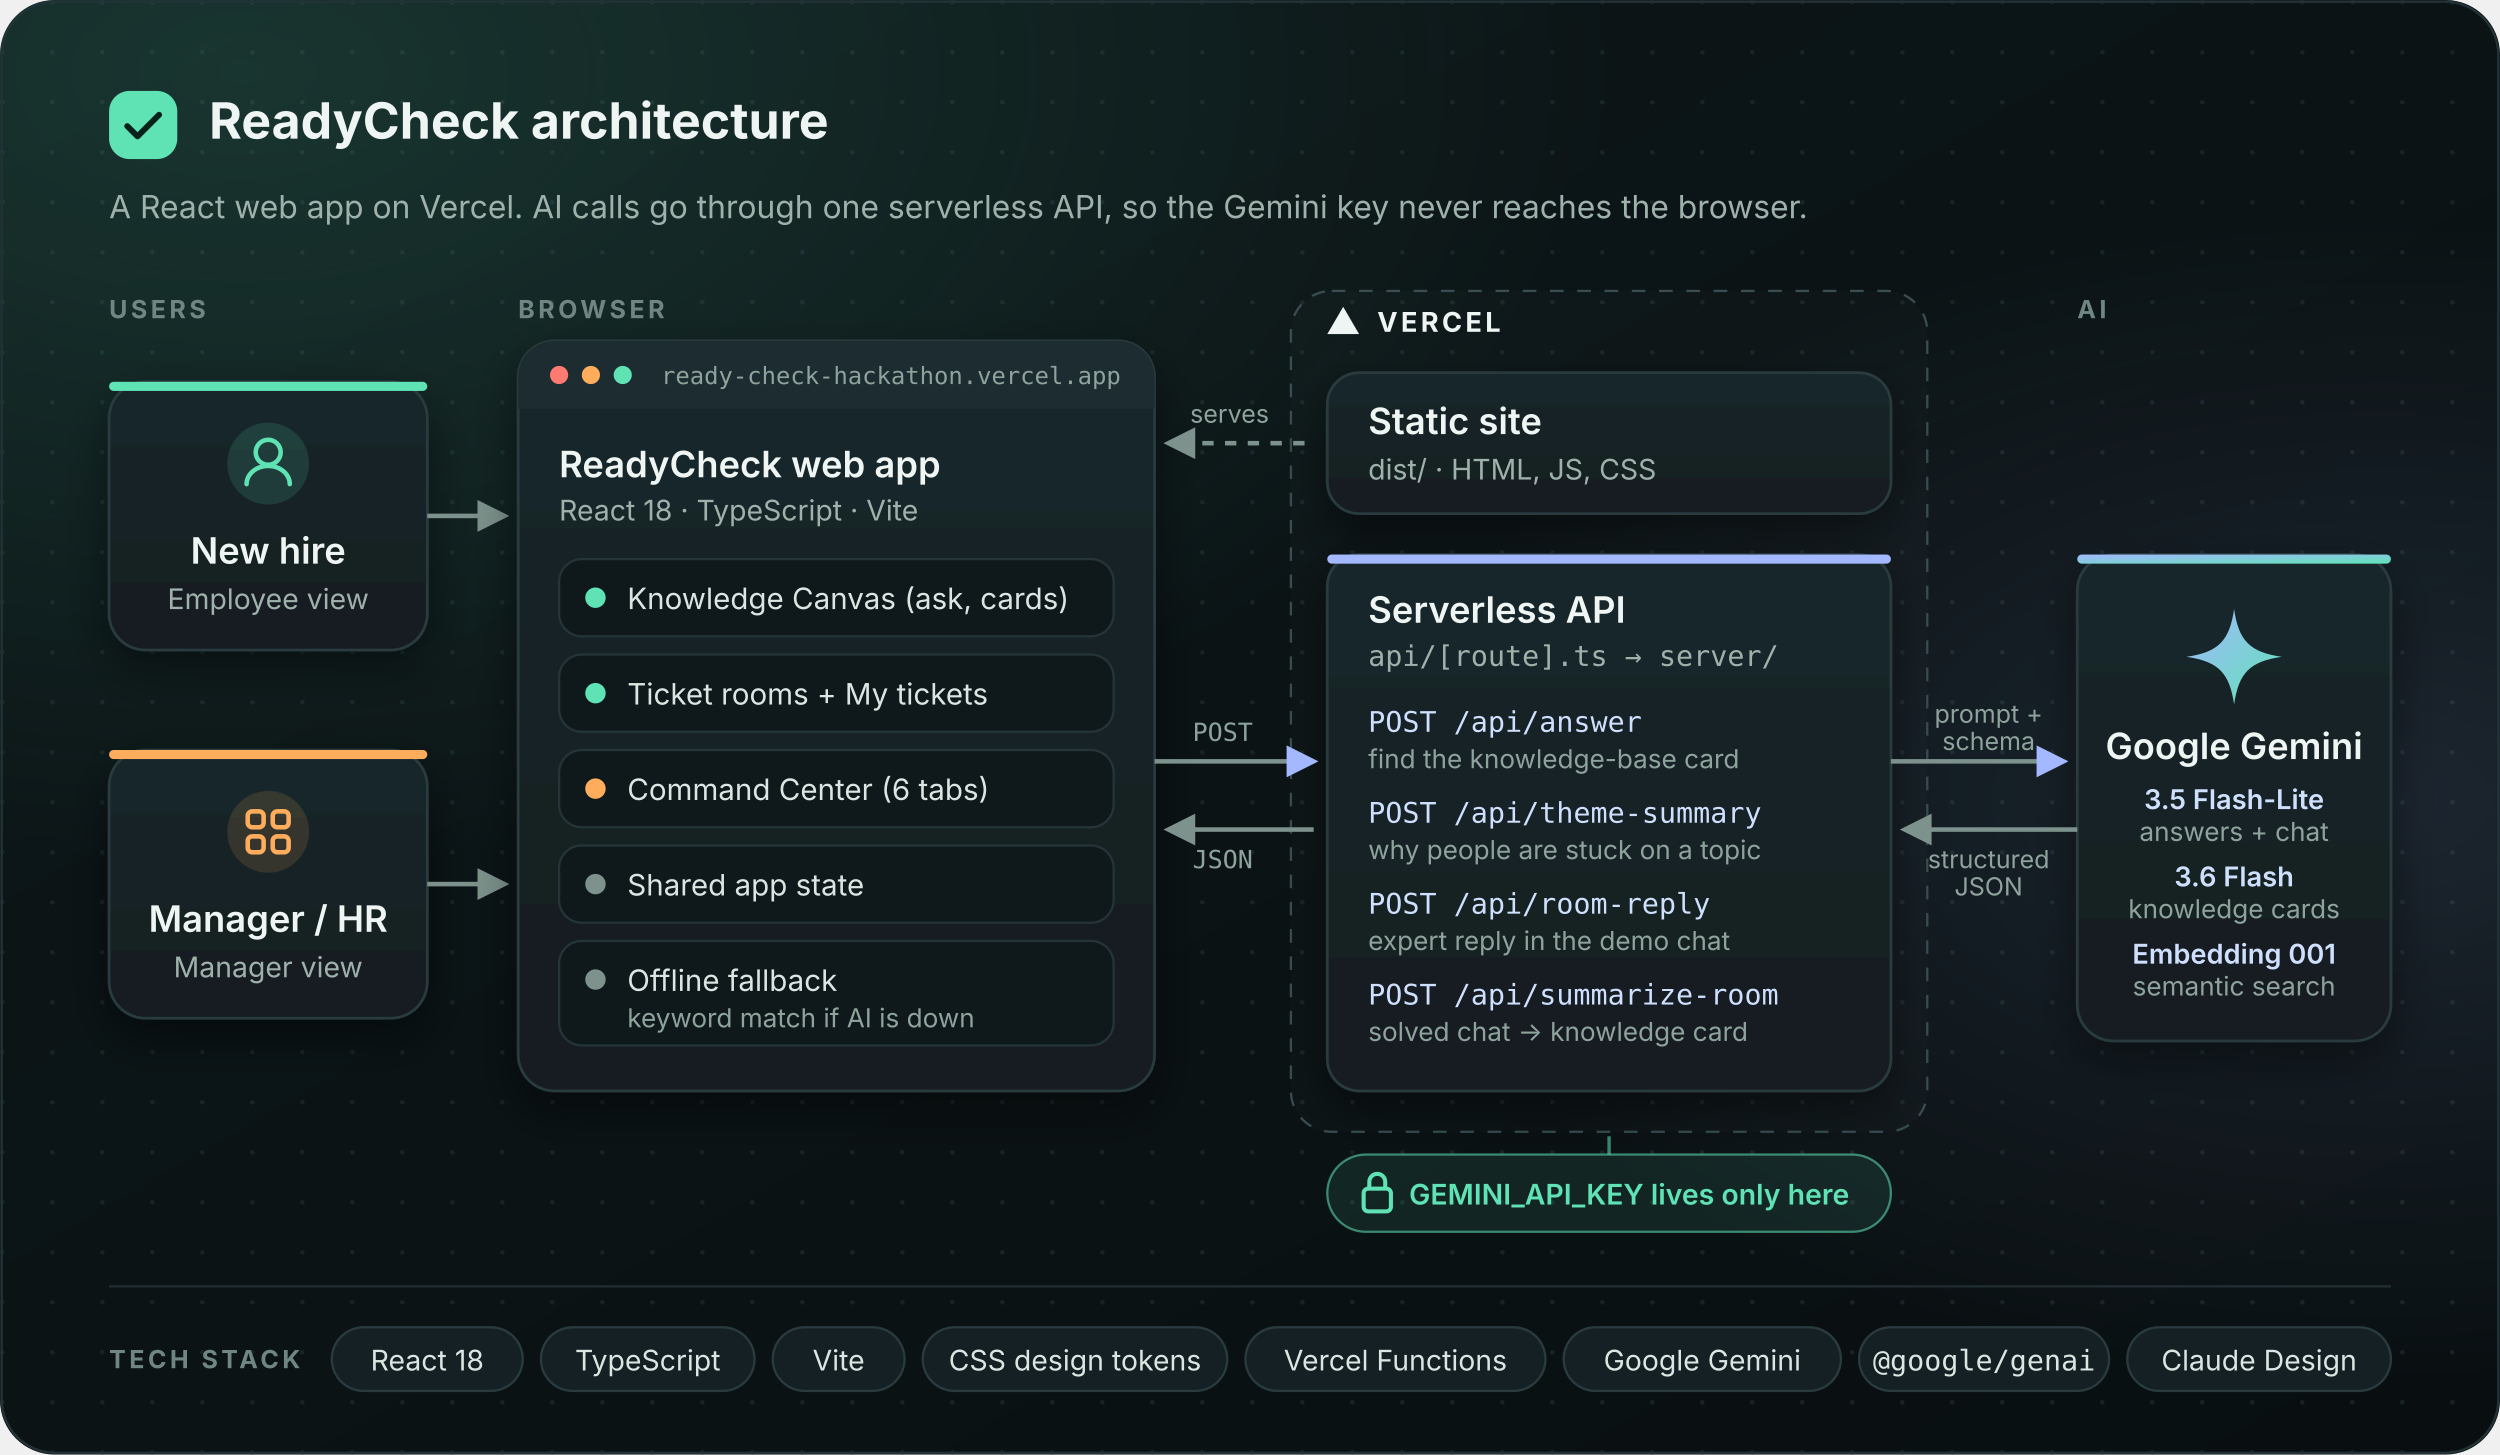
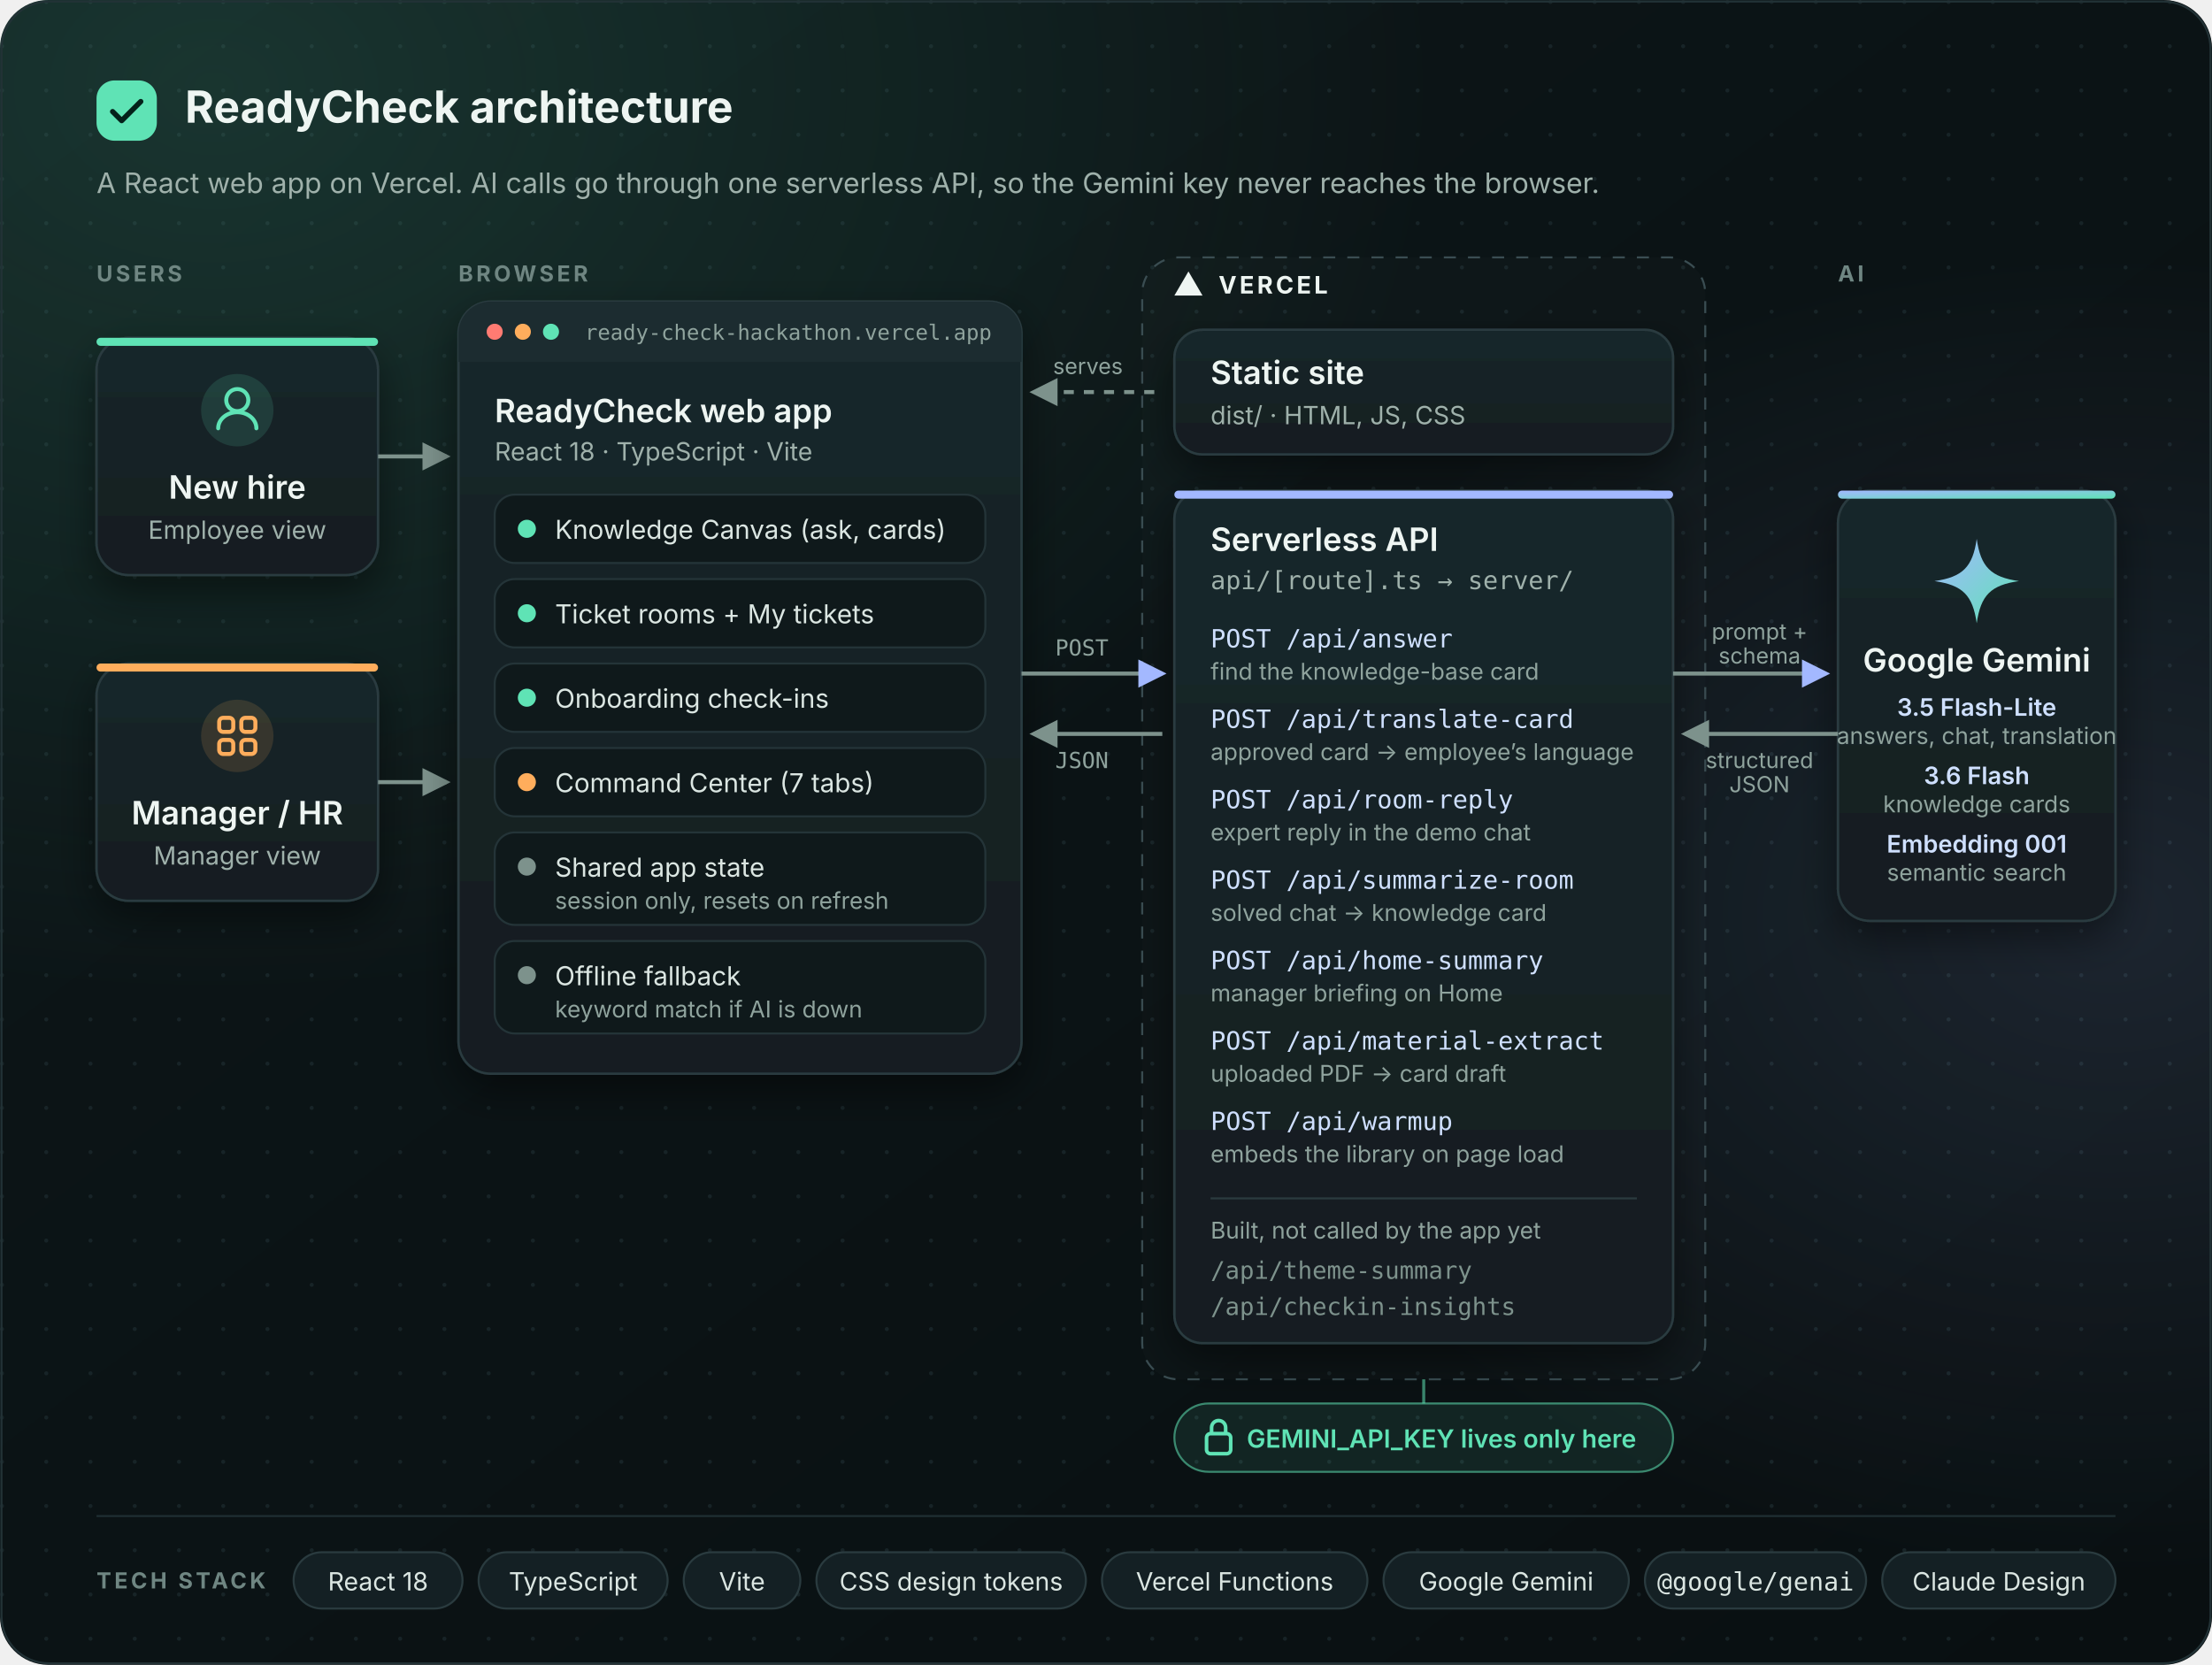
- <svg xmlns="http://www.w3.org/2000/svg" width="1100" height="640" viewBox="0 0 1100 640" font-family="Segoe UI, Inter, Helvetica Neue, Arial, sans-serif" role="img" aria-labelledby="t d">
+ <svg xmlns="http://www.w3.org/2000/svg" width="1100" height="828" viewBox="0 0 1100 828" font-family="Segoe UI, Inter, Helvetica Neue, Arial, sans-serif" role="img" aria-labelledby="t d">
  <defs>
    <linearGradient id="bg" x1="0" y1="0" x2="1" y2="1">
      <stop offset="0" stop-color="#0d1719" />
      <stop offset="1" stop-color="#090f11" />
    </linearGradient>
    <radialGradient id="glowA" cx="0.1" cy="0.05" r="0.55">
      <stop offset="0" stop-color="#5fe3b5" stop-opacity=".15" />
      <stop offset="1" stop-color="#5fe3b5" stop-opacity="0" />
    </radialGradient>
    <radialGradient id="glowB" cx="0.95" cy="0.55" r="0.4">
      <stop offset="0" stop-color="#a3b8ff" stop-opacity=".12" />
      <stop offset="1" stop-color="#a3b8ff" stop-opacity="0" />
    </radialGradient>
    <pattern id="dots" width="22" height="22" patternUnits="userSpaceOnUse">
      <circle cx="1" cy="1" r="1" fill="#1d2b2f" />
    </pattern>
    <linearGradient id="card" x1="0" y1="0" x2="0" y2="1">
      <stop offset="0" stop-color="#18272b" />
      <stop offset="1" stop-color="#121d20" />
    </linearGradient>
    <linearGradient id="gem" x1="0" y1="0" x2="1" y2="1">
      <stop offset="0" stop-color="#a3b8ff" />
      <stop offset="1" stop-color="#5fe3b5" />
    </linearGradient>
    <filter id="shadow" x="-20%" y="-20%" width="140%" height="150%">
      <feDropShadow dx="0" dy="8" stdDeviation="10" flood-color="#000" flood-opacity=".45" />
    </filter>
    <marker id="a" viewBox="0 0 10 10" refX="8.5" refY="5" markerWidth="7" markerHeight="7" orient="auto-start-reverse">
      <path d="M0 0 L10 5 L0 10 z" fill="#7d928c" />
    </marker>
    <marker id="aB" viewBox="0 0 10 10" refX="8.5" refY="5" markerWidth="7" markerHeight="7" orient="auto-start-reverse">
      <path d="M0 0 L10 5 L0 10 z" fill="#a3b8ff" />
    </marker>
    <style>
      .card { fill: url(#card); stroke: #2a3b3f; stroke-width: 1.2; }
      .h { fill: #eef5f2; font-size: 16px; font-weight: 600; }
      .s { fill: #9fb1ab; font-size: 12.5px; }
      .cap { fill: #6f8682; font-size: 11px; font-weight: 700; letter-spacing: .14em; }
      .row { fill: #0f191b; stroke: #243438; }
      .rowt { fill: #dbe6e2; font-size: 13px; }
      .mono { font-family: Consolas, "Cascadia Mono", Menlo, monospace; }
      .ep { fill: #cfe0ff; font-size: 12.5px; }
      .eps { fill: #8fa39d; font-size: 11.5px; }
      .lbl { fill: #8fa39d; font-size: 11px; }
      .flow { stroke: #7d928c; stroke-width: 2; fill: none; }
+       .dim { fill: #7d928c; font-size: 12px; }
      .chip { fill: #142024; stroke: #2a3b3f; }
      .chipt { fill: #dbe6e2; font-size: 12.5px; }
    </style>
  </defs>
-   <rect width="1100" height="640" rx="24" fill="url(#bg)" />
-   <rect width="1100" height="640" rx="24" fill="url(#dots)" opacity=".7" />
-   <rect width="1100" height="640" rx="24" fill="url(#glowA)" />
-   <rect width="1100" height="640" rx="24" fill="url(#glowB)" />
-   <rect x=".75" y=".75" width="1098.5" height="638.5" rx="23.5" fill="none" stroke="#223236" />
+   <rect width="1100" height="828" rx="24" fill="url(#bg)" />
+   <rect width="1100" height="828" rx="24" fill="url(#dots)" opacity=".7" />
+   <rect width="1100" height="828" rx="24" fill="url(#glowA)" />
+   <rect width="1100" height="828" rx="24" fill="url(#glowB)" />
+   <rect x=".75" y=".75" width="1098.5" height="826.5" rx="23.5" fill="none" stroke="#223236" />
  <g transform="translate(48 40)">
    <rect width="30" height="30" rx="9" fill="#5fe3b5" />
    <path d="M8 15.5l4.5 4.5L22 10.5" stroke="#04211a" stroke-width="2.6" fill="none" stroke-linecap="round" stroke-linejoin="round" />
    <text x="44" y="21" fill="#eef5f2" font-size="22" font-weight="700">ReadyCheck architecture</text>
  </g>
  <text x="48" y="96" fill="#9fb1ab" font-size="14">A React web app on Vercel. AI calls go through one serverless API, so the Gemini key never reaches the browser.</text>
  <text class="cap" x="48" y="140">USERS</text>
  <text class="cap" x="228" y="140">BROWSER</text>
  <text class="cap" x="914" y="140">AI</text>
  <g filter="url(#shadow)">
    <rect class="card" x="48" y="168" width="140" height="118" rx="16" />
  </g>
  <rect x="48" y="168" width="140" height="4" rx="2" fill="#5fe3b5" />
  <circle cx="118" cy="204" r="18" fill="#5fe3b5" fill-opacity=".14" />
  <circle cx="118" cy="199" r="5.5" fill="none" stroke="#5fe3b5" stroke-width="2" />
  <path d="M108.5 213a9.5 8 0 0 1 19 0" fill="none" stroke="#5fe3b5" stroke-width="2" stroke-linecap="round" />
  <text class="h" x="118" y="248" text-anchor="middle">New hire</text>
  <text class="s" x="118" y="268" text-anchor="middle">Employee view</text>
  <g filter="url(#shadow)">
    <rect class="card" x="48" y="330" width="140" height="118" rx="16" />
  </g>
  <rect x="48" y="330" width="140" height="4" rx="2" fill="#ffad5c" />
  <circle cx="118" cy="366" r="18" fill="#ffad5c" fill-opacity=".14" />
  <rect x="109" y="357" width="7" height="7" rx="2" fill="none" stroke="#ffad5c" stroke-width="2" />
  <rect x="120" y="357" width="7" height="7" rx="2" fill="none" stroke="#ffad5c" stroke-width="2" />
  <rect x="109" y="368" width="7" height="7" rx="2" fill="none" stroke="#ffad5c" stroke-width="2" />
  <rect x="120" y="368" width="7" height="7" rx="2" fill="none" stroke="#ffad5c" stroke-width="2" />
  <text class="h" x="118" y="410" text-anchor="middle">Manager / HR</text>
  <text class="s" x="118" y="430" text-anchor="middle">Manager view</text>
  <path class="flow" d="M188 227 H222" marker-end="url(#a)" />
  <path class="flow" d="M188 389 H222" marker-end="url(#a)" />
  <g filter="url(#shadow)">
-     <rect class="card" x="228" y="150" width="280" height="330" rx="16" />
+     <rect class="card" x="228" y="150" width="280" height="384" rx="16" />
  </g>
  <path d="M228 166 a16 16 0 0 1 16 -16 h248 a16 16 0 0 1 16 16 v14 h-280 z" fill="#1c2c30" />
  <circle cx="246" cy="165" r="4" fill="#ff7b72" />
  <circle cx="260" cy="165" r="4" fill="#ffad5c" />
  <circle cx="274" cy="165" r="4" fill="#5fe3b5" />
  <text x="392" y="169" text-anchor="middle" fill="#8fa39d" font-size="10.5" class="mono">ready-check-hackathon.vercel.app</text>
  <text class="h" x="246" y="210">ReadyCheck web app</text>
  <text class="s" x="246" y="229">React 18 · TypeScript · Vite</text>
  <rect class="row" x="246" y="246" width="244" height="34" rx="10" />
  <circle cx="262" cy="263" r="4.5" fill="#5fe3b5" />
  <text class="rowt" x="276" y="268">Knowledge Canvas (ask, cards)</text>
  <rect class="row" x="246" y="288" width="244" height="34" rx="10" />
  <circle cx="262" cy="305" r="4.5" fill="#5fe3b5" />
  <text class="rowt" x="276" y="310">Ticket rooms + My tickets</text>
  <rect class="row" x="246" y="330" width="244" height="34" rx="10" />
-   <circle cx="262" cy="347" r="4.5" fill="#ffad5c" />
-   <text class="rowt" x="276" y="352">Command Center (6 tabs)</text>
+   <circle cx="262" cy="347" r="4.5" fill="#5fe3b5" />
+   <text class="rowt" x="276" y="352">Onboarding check-ins</text>
  <rect class="row" x="246" y="372" width="244" height="34" rx="10" />
-   <circle cx="262" cy="389" r="4.5" fill="#7d928c" />
-   <text class="rowt" x="276" y="394">Shared app state</text>
+   <circle cx="262" cy="389" r="4.5" fill="#ffad5c" />
+   <text class="rowt" x="276" y="394">Command Center (7 tabs)</text>
  <rect class="row" x="246" y="414" width="244" height="46" rx="10" />
  <circle cx="262" cy="431" r="4.5" fill="#7d928c" />
-   <text class="rowt" x="276" y="436">Offline fallback</text>
-   <text class="eps" x="276" y="452">keyword match if AI is down</text>
-   <rect x="568" y="128" width="280" height="370" rx="18" fill="#ffffff" fill-opacity=".015" stroke="#3a4d52" stroke-dasharray="6 6" />
+   <text class="rowt" x="276" y="436">Shared app state</text>
+   <text class="eps" x="276" y="452">session only, resets on refresh</text>
+   <rect class="row" x="246" y="468" width="244" height="46" rx="10" />
+   <circle cx="262" cy="485" r="4.5" fill="#7d928c" />
+   <text class="rowt" x="276" y="490">Offline fallback</text>
+   <text class="eps" x="276" y="506">keyword match if AI is down</text>
+   <rect x="568" y="128" width="280" height="558" rx="18" fill="#ffffff" fill-opacity=".015" stroke="#3a4d52" stroke-dasharray="6 6" />
  <path d="M584 147 l7 -12 l7 12 z" fill="#eef5f2" />
  <text x="606" y="146" fill="#eef5f2" font-size="12" font-weight="700" letter-spacing=".12em">VERCEL</text>
  <g filter="url(#shadow)">
    <rect class="card" x="584" y="164" width="248" height="62" rx="14" />
  </g>
  <text class="h" x="602" y="191" font-size="15">Static site</text>
  <text class="s" x="602" y="211">dist/ · HTML, JS, CSS</text>
  <g filter="url(#shadow)">
-     <rect class="card" x="584" y="244" width="248" height="236" rx="14" />
+     <rect class="card" x="584" y="244" width="248" height="424" rx="14" />
  </g>
  <rect x="584" y="244" width="248" height="4" rx="2" fill="#a3b8ff" />
  <text class="h" x="602" y="274" font-size="15">Serverless API</text>
  <text class="s mono" x="602" y="293" font-size="12">api/[route].ts → server/</text>
  <text class="ep mono" x="602" y="322">POST /api/answer</text>
  <text class="eps" x="602" y="338">find the knowledge-base card</text>
-   <text class="ep mono" x="602" y="362">POST /api/theme-summary</text>
-   <text class="eps" x="602" y="378">why people are stuck on a topic</text>
+   <text class="ep mono" x="602" y="362">POST /api/translate-card</text>
+   <text class="eps" x="602" y="378">approved card → employee’s language</text>
  <text class="ep mono" x="602" y="402">POST /api/room-reply</text>
  <text class="eps" x="602" y="418">expert reply in the demo chat</text>
  <text class="ep mono" x="602" y="442">POST /api/summarize-room</text>
  <text class="eps" x="602" y="458">solved chat → knowledge card</text>
+   <text class="ep mono" x="602" y="482">POST /api/home-summary</text>
+   <text class="eps" x="602" y="498">manager briefing on Home</text>
+   <text class="ep mono" x="602" y="522">POST /api/material-extract</text>
+   <text class="eps" x="602" y="538">uploaded PDF → card draft</text>
+   <text class="ep mono" x="602" y="562">POST /api/warmup</text>
+   <text class="eps" x="602" y="578">embeds the library on page load</text>
+   <line x1="602" y1="596" x2="814" y2="596" stroke="#2a3b3f" />
+   <text class="eps" x="602" y="616">Built, not called by the app yet</text>
+   <text class="dim mono" x="602" y="636">/api/theme-summary</text>
+   <text class="dim mono" x="602" y="654">/api/checkin-insights</text>
  <path class="flow" d="M574 195 H514" stroke-dasharray="5 5" marker-end="url(#a)" />
  <text class="lbl" x="541" y="186" text-anchor="middle">serves</text>
  <path class="flow" d="M508 335 H578" marker-end="url(#aB)" stroke="#a3b8ff" />
  <text class="lbl mono" x="538" y="326" text-anchor="middle">POST</text>
  <path class="flow" d="M578 365 H514" marker-end="url(#a)" />
  <text class="lbl mono" x="538" y="382" text-anchor="middle">JSON</text>
  <g filter="url(#shadow)">
    <rect class="card" x="914" y="244" width="138" height="214" rx="16" />
  </g>
  <rect x="914" y="244" width="138" height="4" rx="2" fill="url(#gem)" />
  <path d="M983 268 C985 282 990 287 1004 289 C990 291 985 296 983 310 C981 296 976 291 962 289 C976 287 981 282 983 268 Z" fill="url(#gem)" />
  <text class="h" x="983" y="334" text-anchor="middle" font-size="15">Google Gemini</text>
  <text x="983" y="356" text-anchor="middle" fill="#cfe0ff" font-size="12" font-weight="600">3.5 Flash-Lite</text>
-   <text class="eps" x="983" y="370" text-anchor="middle">answers + chat</text>
+   <text class="eps" x="983" y="370" text-anchor="middle">answers, chat, translation</text>
  <text x="983" y="390" text-anchor="middle" fill="#cfe0ff" font-size="12" font-weight="600">3.6 Flash</text>
  <text class="eps" x="983" y="404" text-anchor="middle">knowledge cards</text>
  <text x="983" y="424" text-anchor="middle" fill="#cfe0ff" font-size="12" font-weight="600">Embedding 001</text>
  <text class="eps" x="983" y="438" text-anchor="middle">semantic search</text>
  <path class="flow" d="M832 335 H908" marker-end="url(#aB)" stroke="#a3b8ff" />
  <text class="lbl" x="875" y="318" text-anchor="middle">prompt +</text>
  <text class="lbl" x="875" y="330" text-anchor="middle">schema</text>
  <path class="flow" d="M914 365 H838" marker-end="url(#a)" />
  <text class="lbl" x="875" y="382" text-anchor="middle">structured</text>
  <text class="lbl" x="875" y="394" text-anchor="middle">JSON</text>
-   <rect x="584" y="508" width="248" height="34" rx="17" fill="#5fe3b5" fill-opacity=".1" stroke="#5fe3b5" stroke-opacity=".55" />
-   <rect x="600" y="523" width="12" height="10" rx="2" fill="none" stroke="#5fe3b5" stroke-width="1.8" />
-   <path d="M602.5 523v-3a3.5 3.5 0 0 1 7 0v3" fill="none" stroke="#5fe3b5" stroke-width="1.8" />
-   <text x="620" y="530" fill="#5fe3b5" font-size="12.5" font-weight="600">GEMINI_API_KEY lives only here</text>
-   <path d="M708 508 V500" stroke="#5fe3b5" stroke-opacity=".55" stroke-width="1.5" />
-   <line x1="48" y1="566" x2="1052" y2="566" stroke="#1f2e32" />
-   <text class="cap" x="48" y="602">TECH STACK</text>
+   <rect x="584" y="698" width="248" height="34" rx="17" fill="#5fe3b5" fill-opacity=".1" stroke="#5fe3b5" stroke-opacity=".55" />
+   <rect x="600" y="713" width="12" height="10" rx="2" fill="none" stroke="#5fe3b5" stroke-width="1.8" />
+   <path d="M602.5 713v-3a3.5 3.5 0 0 1 7 0v3" fill="none" stroke="#5fe3b5" stroke-width="1.8" />
+   <text x="620" y="720" fill="#5fe3b5" font-size="12.5" font-weight="600">GEMINI_API_KEY lives only here</text>
+   <path d="M708 698 V686" stroke="#5fe3b5" stroke-opacity=".55" stroke-width="1.5" />
+   <line x1="48" y1="754" x2="1052" y2="754" stroke="#1f2e32" />
+   <text class="cap" x="48" y="790">TECH STACK</text>
  <g>
-     <rect class="chip" x="146" y="584" width="84" height="28" rx="14" />
-     <text class="chipt" x="188" y="603" text-anchor="middle">React 18</text>
-     <rect class="chip" x="238" y="584" width="94" height="28" rx="14" />
-     <text class="chipt" x="285" y="603" text-anchor="middle">TypeScript</text>
-     <rect class="chip" x="340" y="584" width="58" height="28" rx="14" />
-     <text class="chipt" x="369" y="603" text-anchor="middle">Vite</text>
-     <rect class="chip" x="406" y="584" width="134" height="28" rx="14" />
-     <text class="chipt" x="473" y="603" text-anchor="middle">CSS design tokens</text>
-     <rect class="chip" x="548" y="584" width="132" height="28" rx="14" />
-     <text class="chipt" x="614" y="603" text-anchor="middle">Vercel Functions</text>
-     <rect class="chip" x="688" y="584" width="122" height="28" rx="14" />
-     <text class="chipt" x="749" y="603" text-anchor="middle">Google Gemini</text>
-     <rect class="chip" x="818" y="584" width="110" height="28" rx="14" />
-     <text class="chipt mono" x="873" y="603" text-anchor="middle" font-size="12">@google/genai</text>
-     <rect class="chip" x="936" y="584" width="116" height="28" rx="14" />
-     <text class="chipt" x="994" y="603" text-anchor="middle">Claude Design</text>
+     <rect class="chip" x="146" y="772" width="84" height="28" rx="14" />
+     <text class="chipt" x="188" y="791" text-anchor="middle">React 18</text>
+     <rect class="chip" x="238" y="772" width="94" height="28" rx="14" />
+     <text class="chipt" x="285" y="791" text-anchor="middle">TypeScript</text>
+     <rect class="chip" x="340" y="772" width="58" height="28" rx="14" />
+     <text class="chipt" x="369" y="791" text-anchor="middle">Vite</text>
+     <rect class="chip" x="406" y="772" width="134" height="28" rx="14" />
+     <text class="chipt" x="473" y="791" text-anchor="middle">CSS design tokens</text>
+     <rect class="chip" x="548" y="772" width="132" height="28" rx="14" />
+     <text class="chipt" x="614" y="791" text-anchor="middle">Vercel Functions</text>
+     <rect class="chip" x="688" y="772" width="122" height="28" rx="14" />
+     <text class="chipt" x="749" y="791" text-anchor="middle">Google Gemini</text>
+     <rect class="chip" x="818" y="772" width="110" height="28" rx="14" />
+     <text class="chipt mono" x="873" y="791" text-anchor="middle" font-size="12">@google/genai</text>
+     <rect class="chip" x="936" y="772" width="116" height="28" rx="14" />
+     <text class="chipt" x="994" y="791" text-anchor="middle">Claude Design</text>
  </g>
</svg>
